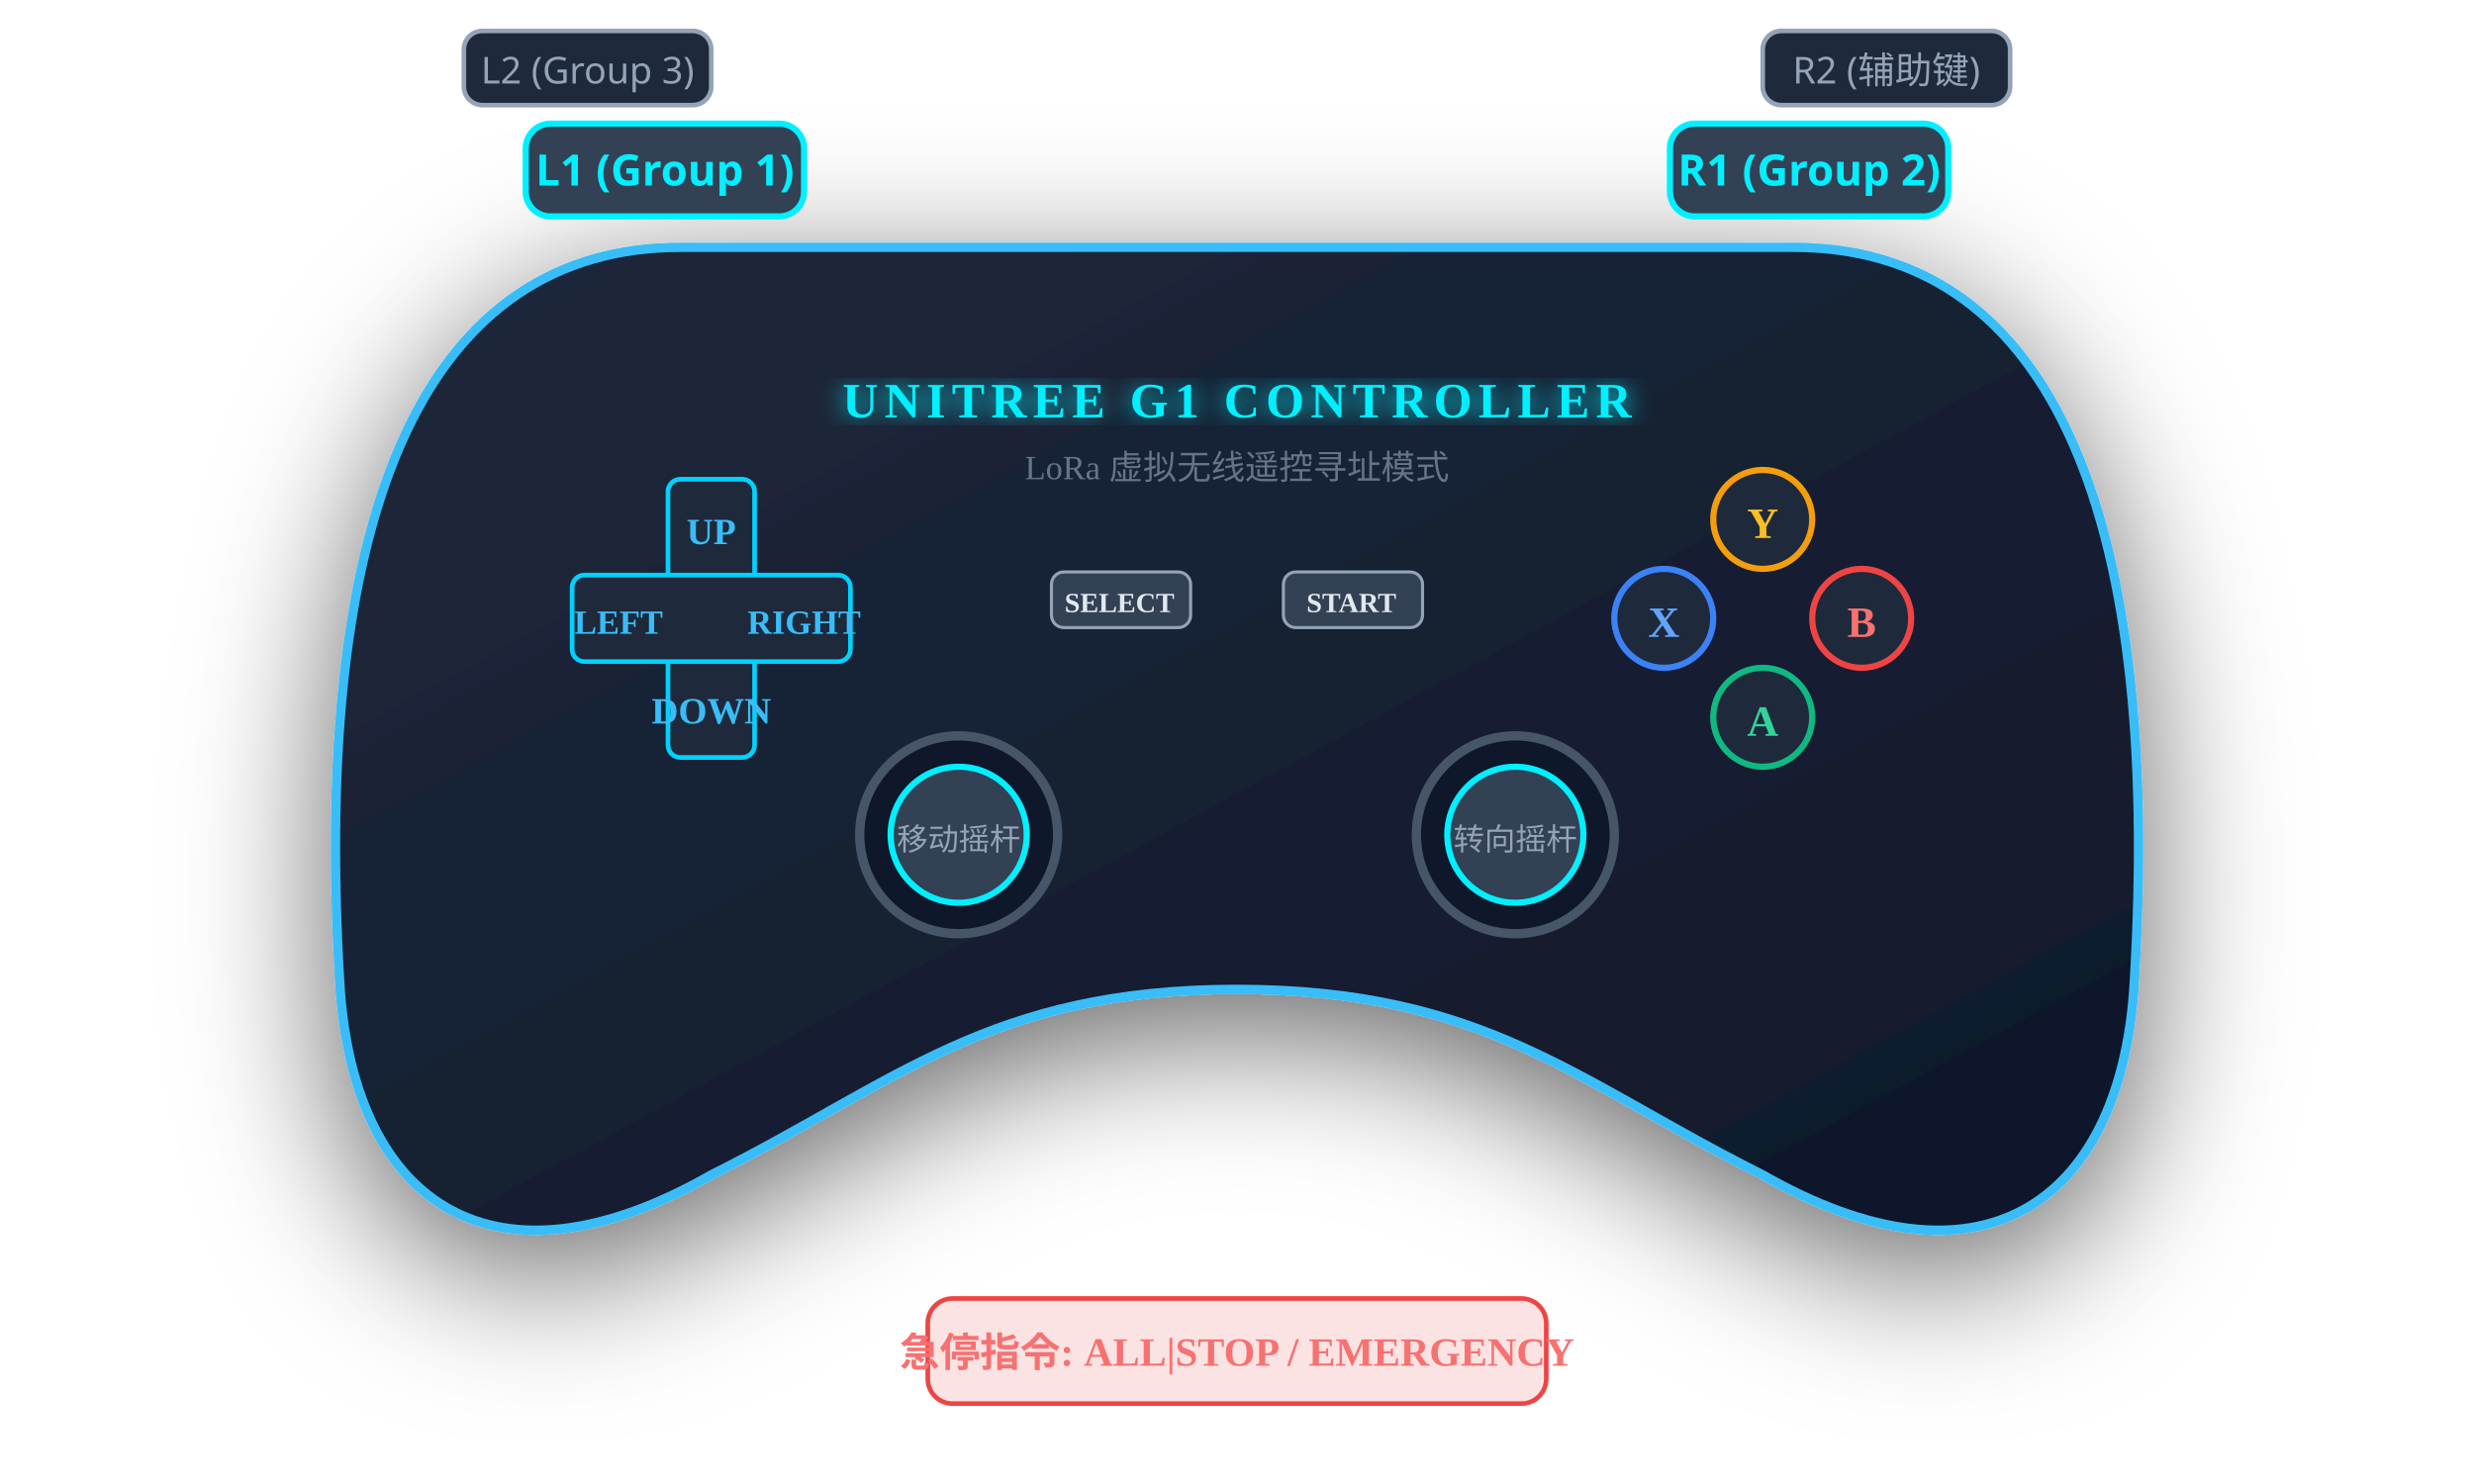
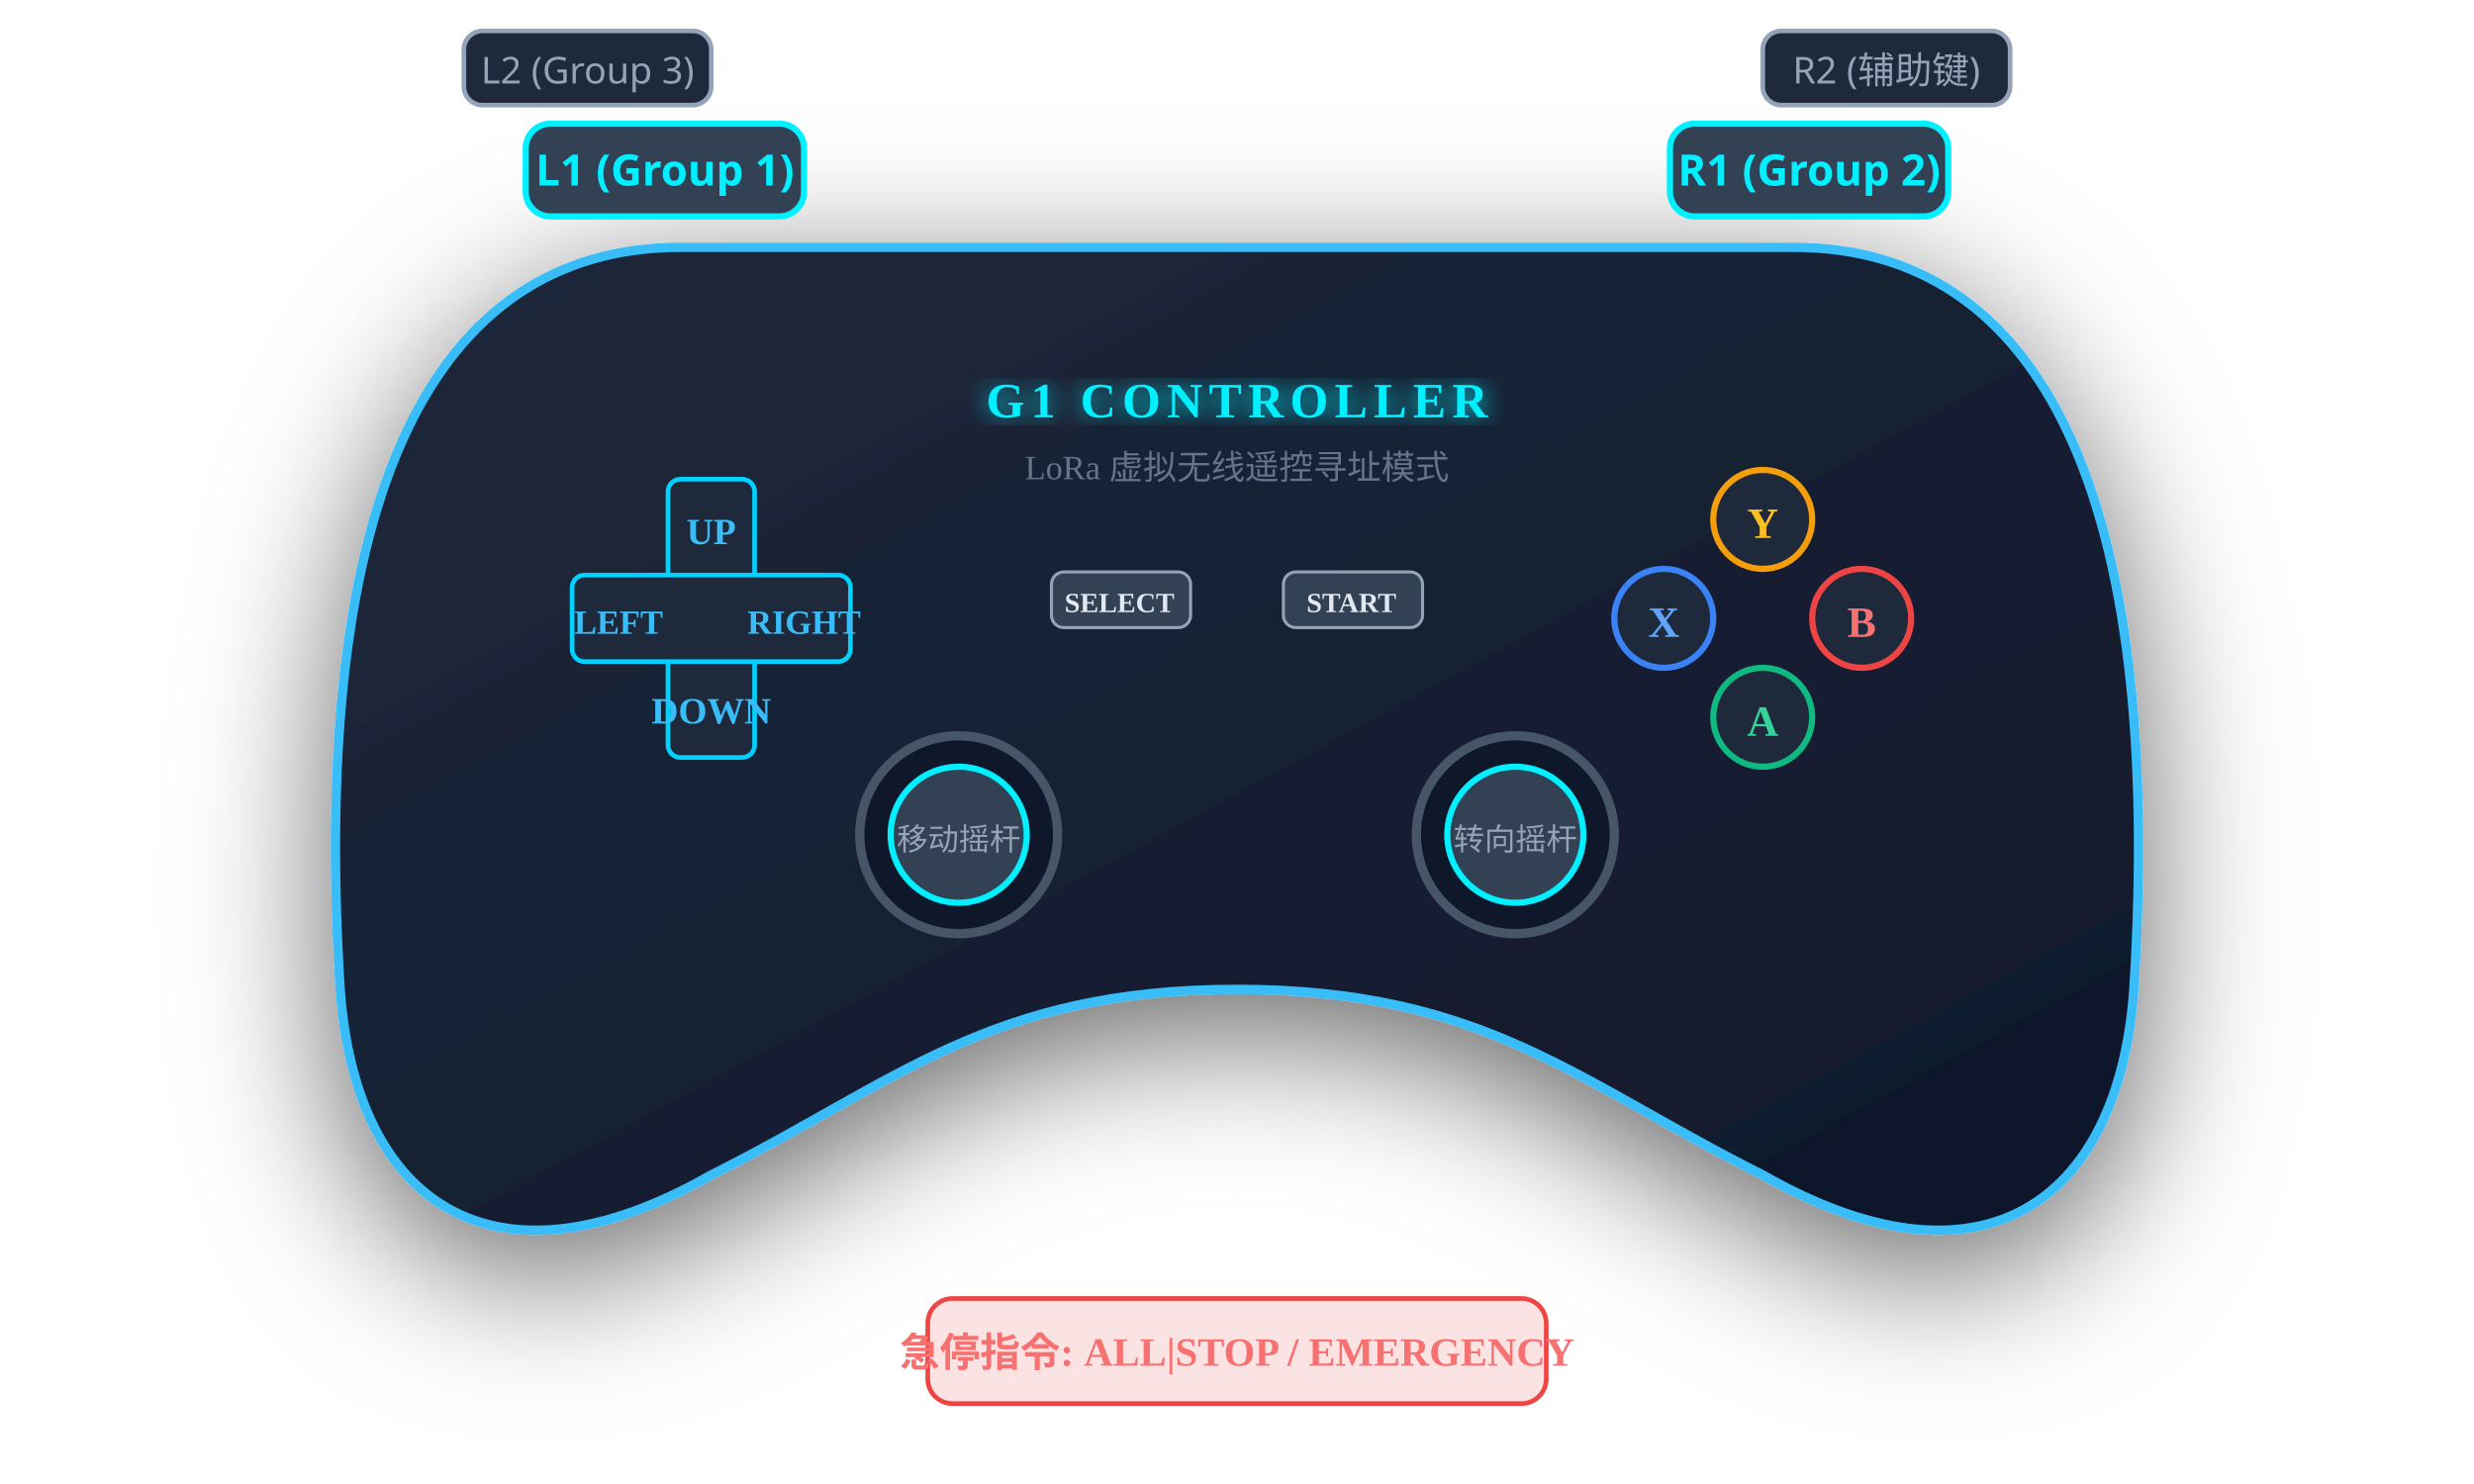
<svg xmlns="http://www.w3.org/2000/svg" viewBox="0 0 800 480" width="100%" height="100%">
  <defs>
    <linearGradient id="bodyGrad" x1="0%" y1="0%" x2="100%" y2="100%">
      <stop offset="0%" stop-color="#1e293b" />
      <stop offset="100%" stop-color="#0f172a" />
    </linearGradient>
    <linearGradient id="cyanGlow" x1="0%" y1="0%" x2="100%" y2="0%">
      <stop offset="0%" stop-color="#00d2ff" />
      <stop offset="100%" stop-color="#00f0ff" />
    </linearGradient>
    <filter id="glow" x="-20%" y="-20%" width="140%" height="140%">
      <feGaussianBlur stdDeviation="4" result="blur" />
      <feComposite in="SourceGraphic" in2="blur" operator="over" />
    </filter>
  </defs>
  <path d="M 220 80 C 140 80, 100 160, 110 320 C 115 390, 160 420, 230 380 C 290 350, 320 320, 400 320 C 480 320, 510 350, 570 380 C 640 420, 685 390, 690 320 C 700 160, 660 80, 580 80 Z" fill="url(#bodyGrad)" stroke="#38bdf8" stroke-width="3" filter="drop-shadow(0 12px 24px rgba(0,0,0,0.6))" />
  <rect x="170" y="40" width="90" height="30" rx="8" fill="#334155" stroke="#00f0ff" stroke-width="2" />
  <text x="215" y="60" fill="#00f0ff" font-size="14" font-weight="bold" text-anchor="middle" font-family="sans-serif">L1 (Group 1)</text>
  <rect x="150" y="10" width="80" height="24" rx="6" fill="#1e293b" stroke="#94a3b8" stroke-width="1.5" />
  <text x="190" y="27" fill="#94a3b8" font-size="12" text-anchor="middle" font-family="sans-serif">L2 (Group 3)</text>
  <rect x="540" y="40" width="90" height="30" rx="8" fill="#334155" stroke="#00f0ff" stroke-width="2" />
  <text x="585" y="60" fill="#00f0ff" font-size="14" font-weight="bold" text-anchor="middle" font-family="sans-serif">R1 (Group 2)</text>
  <rect x="570" y="10" width="80" height="24" rx="6" fill="#1e293b" stroke="#94a3b8" stroke-width="1.5" />
  <text x="610" y="27" fill="#94a3b8" font-size="12" text-anchor="middle" font-family="sans-serif">R2 (辅助键)</text>
  <g transform="translate(230, 200)">
    <rect x="-14" y="-45" width="28" height="90" rx="4" fill="#1e293b" stroke="#00d2ff" stroke-width="1.5" />
    <rect x="-45" y="-14" width="90" height="28" rx="4" fill="#1e293b" stroke="#00d2ff" stroke-width="1.5" />
    <circle cx="0" cy="0" width="20" height="20" fill="#0f172a" />
    <text x="0" y="-24" fill="#38bdf8" font-size="12" font-weight="bold" text-anchor="middle">UP</text>
    <text x="0" y="34" fill="#38bdf8" font-size="12" font-weight="bold" text-anchor="middle">DOWN</text>
    <text x="-30" y="5" fill="#38bdf8" font-size="11" font-weight="bold" text-anchor="middle">LEFT</text>
    <text x="30" y="5" fill="#38bdf8" font-size="11" font-weight="bold" text-anchor="middle">RIGHT</text>
  </g>
  <g transform="translate(570, 200)">
    <circle cx="0" cy="-32" r="16" fill="#1e293b" stroke="#f59e0b" stroke-width="2" />
    <text x="0" y="-26" fill="#fbbf24" font-size="14" font-weight="bold" text-anchor="middle">Y</text>
    <circle cx="0" cy="32" r="16" fill="#1e293b" stroke="#10b981" stroke-width="2" />
    <text x="0" y="38" fill="#34d399" font-size="14" font-weight="bold" text-anchor="middle">A</text>
    <circle cx="-32" cy="0" r="16" fill="#1e293b" stroke="#3b82f6" stroke-width="2" />
    <text x="-32" y="6" fill="#60a5fa" font-size="14" font-weight="bold" text-anchor="middle">X</text>
    <circle cx="32" cy="0" r="16" fill="#1e293b" stroke="#ef4444" stroke-width="2" />
    <text x="32" y="6" fill="#f87171" font-size="14" font-weight="bold" text-anchor="middle">B</text>
  </g>
  <circle cx="310" cy="270" r="32" fill="#0f172a" stroke="#475569" stroke-width="3" />
  <circle cx="310" cy="270" r="22" fill="#334155" stroke="#00f0ff" stroke-width="2" />
  <text x="310" y="275" fill="#94a3b8" font-size="10" text-anchor="middle">移动摇杆</text>
  <circle cx="490" cy="270" r="32" fill="#0f172a" stroke="#475569" stroke-width="3" />
  <circle cx="490" cy="270" r="22" fill="#334155" stroke="#00f0ff" stroke-width="2" />
  <text x="490" y="275" fill="#94a3b8" font-size="10" text-anchor="middle">转向摇杆</text>
  <rect x="340" y="185" width="45" height="18" rx="4" fill="#334155" stroke="#94a3b8" stroke-width="1" />
  <text x="362" y="198" fill="#e2e8f0" font-size="9" font-weight="bold" text-anchor="middle">SELECT</text>
  <rect x="415" y="185" width="45" height="18" rx="4" fill="#334155" stroke="#94a3b8" stroke-width="1" />
  <text x="437" y="198" fill="#e2e8f0" font-size="9" font-weight="bold" text-anchor="middle">START</text>
-   <text x="400" y="135" fill="#00f0ff" font-size="16" font-weight="bold" text-anchor="middle" letter-spacing="2" filter="url(#glow)">UNITREE G1 CONTROLLER</text>
+   <text x="400" y="135" fill="#00f0ff" font-size="16" font-weight="bold" text-anchor="middle" letter-spacing="2" filter="url(#glow)">G1 CONTROLLER</text>
  <text x="400" y="155" fill="#64748b" font-size="11" text-anchor="middle">LoRa 虚拟无线遥控寻址模式</text>
  <rect x="300" y="420" width="200" height="34" rx="8" fill="rgba(239, 68, 68, 0.15)" stroke="#ef4444" stroke-width="1.5" />
  <text x="400" y="442" fill="#f87171" font-size="13" font-weight="bold" text-anchor="middle">急停指令: ALL|STOP / EMERGENCY</text>
</svg>
